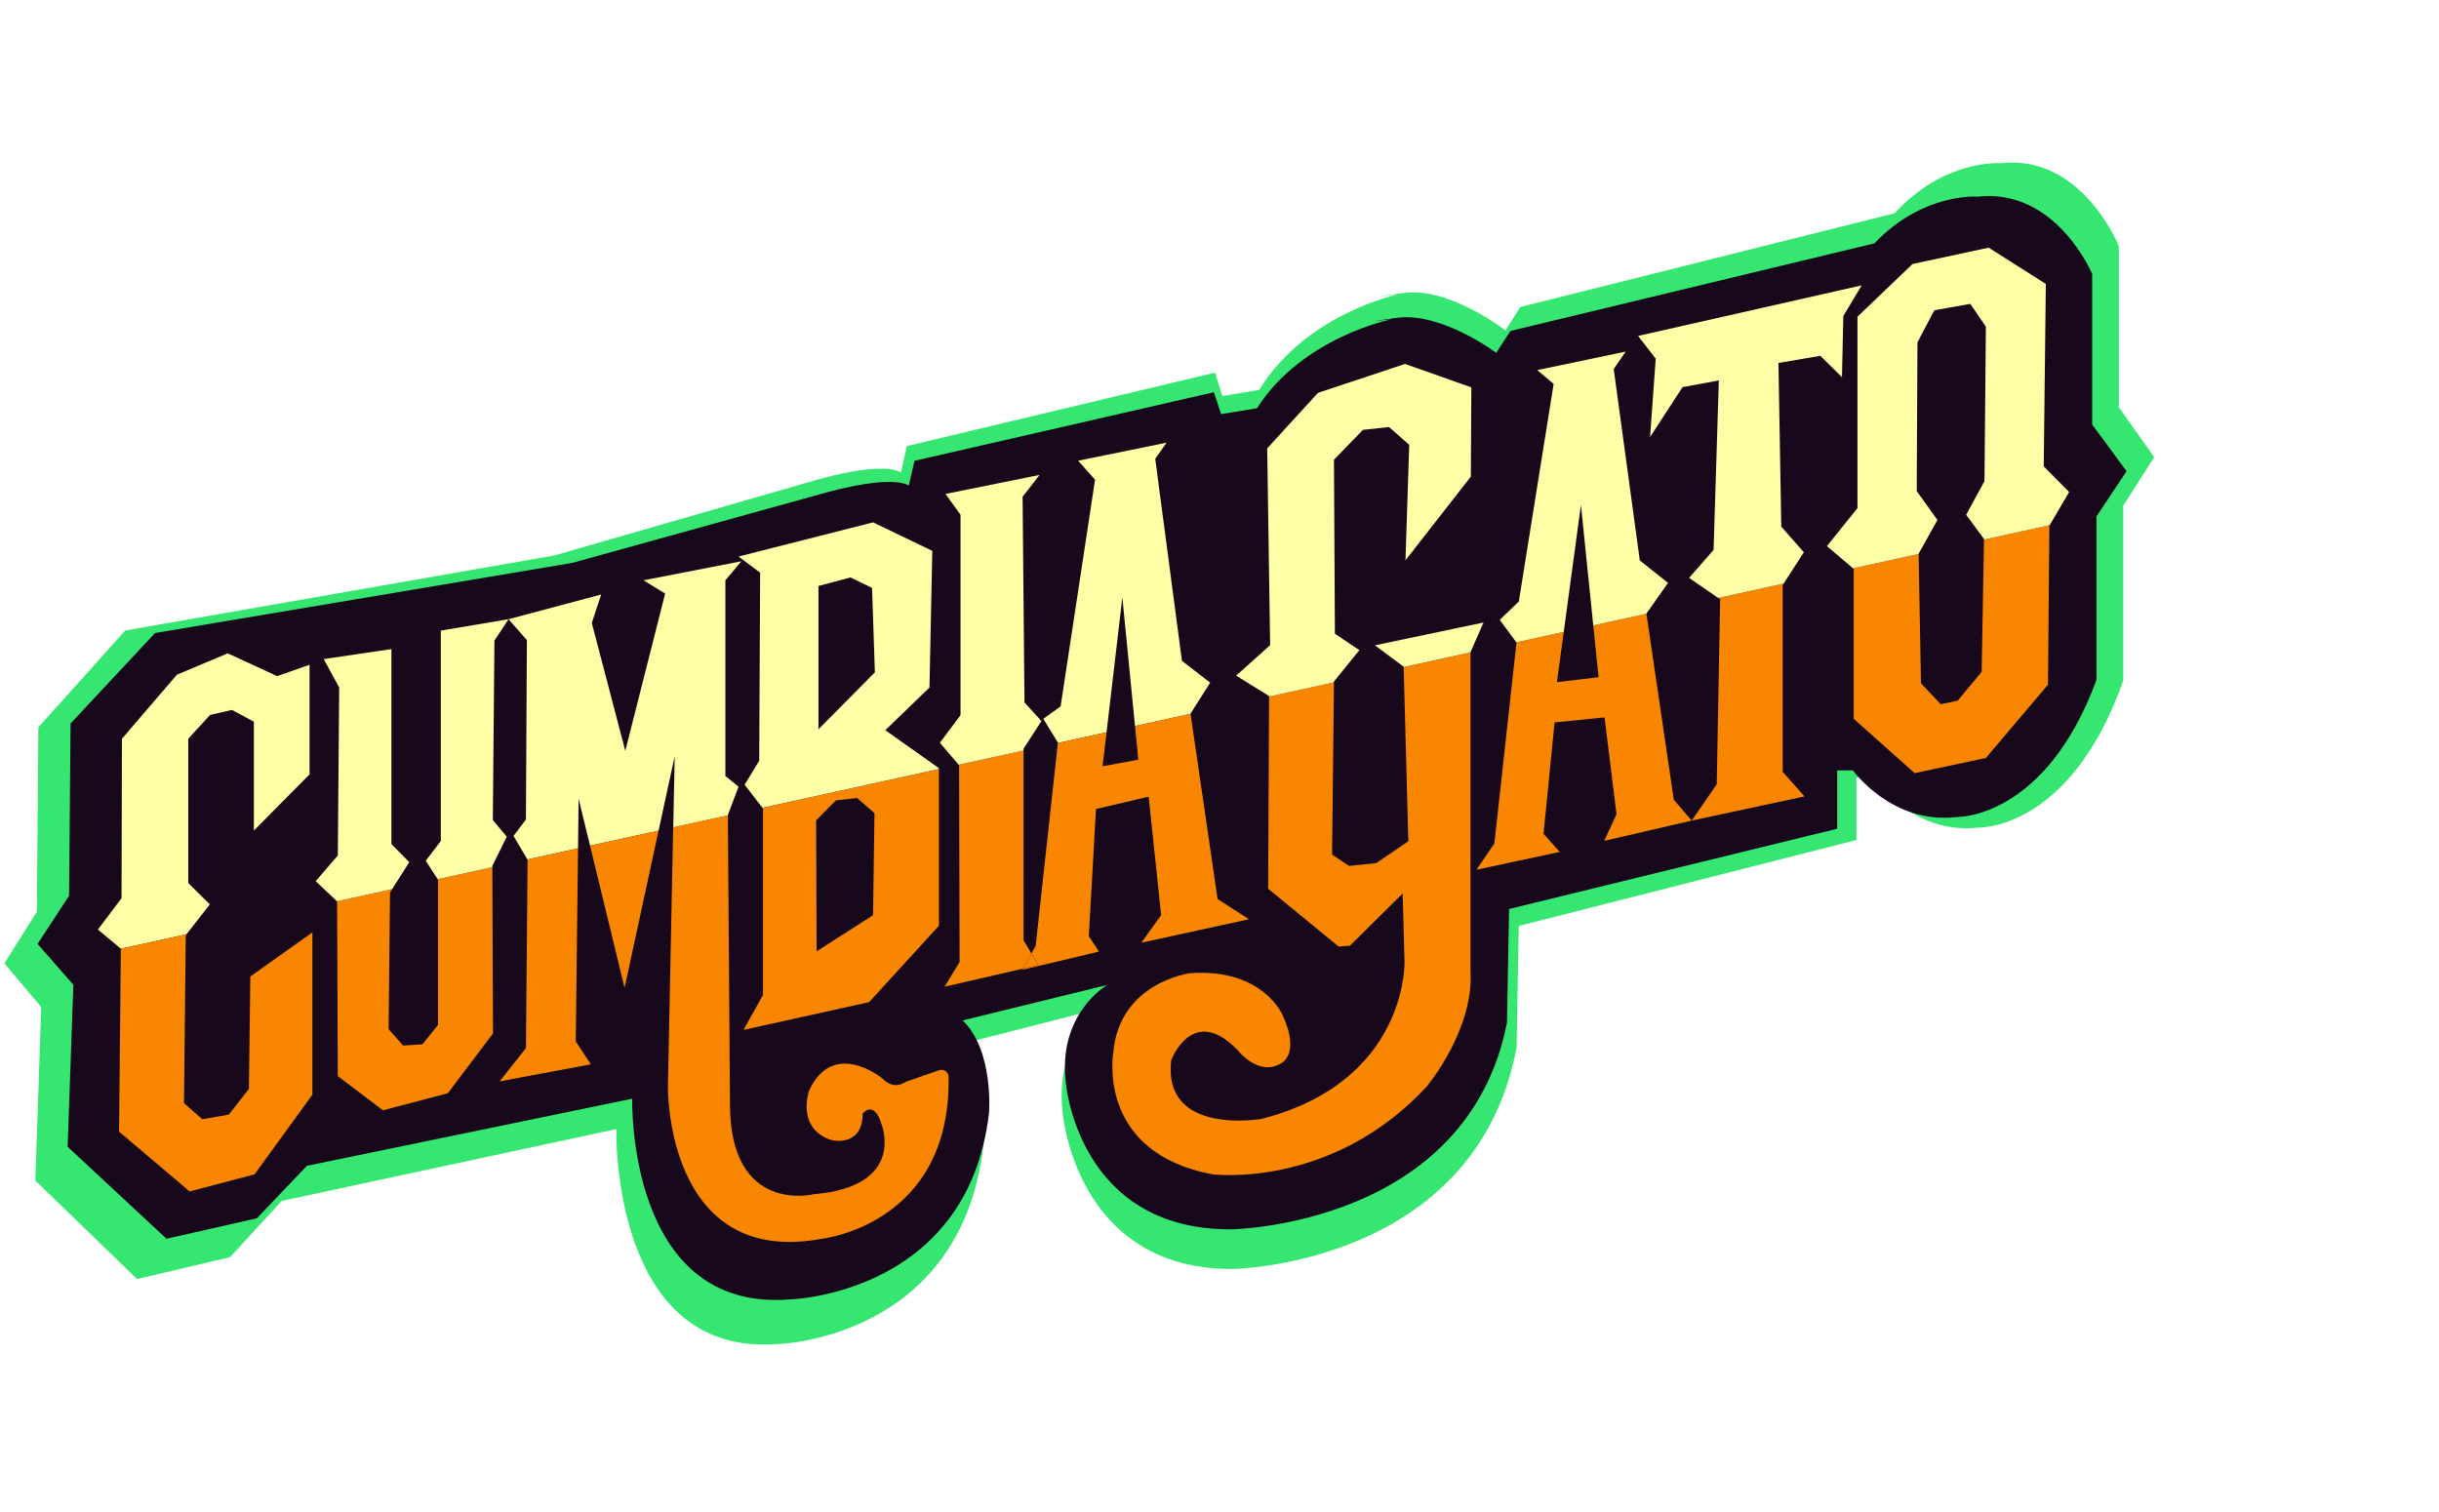
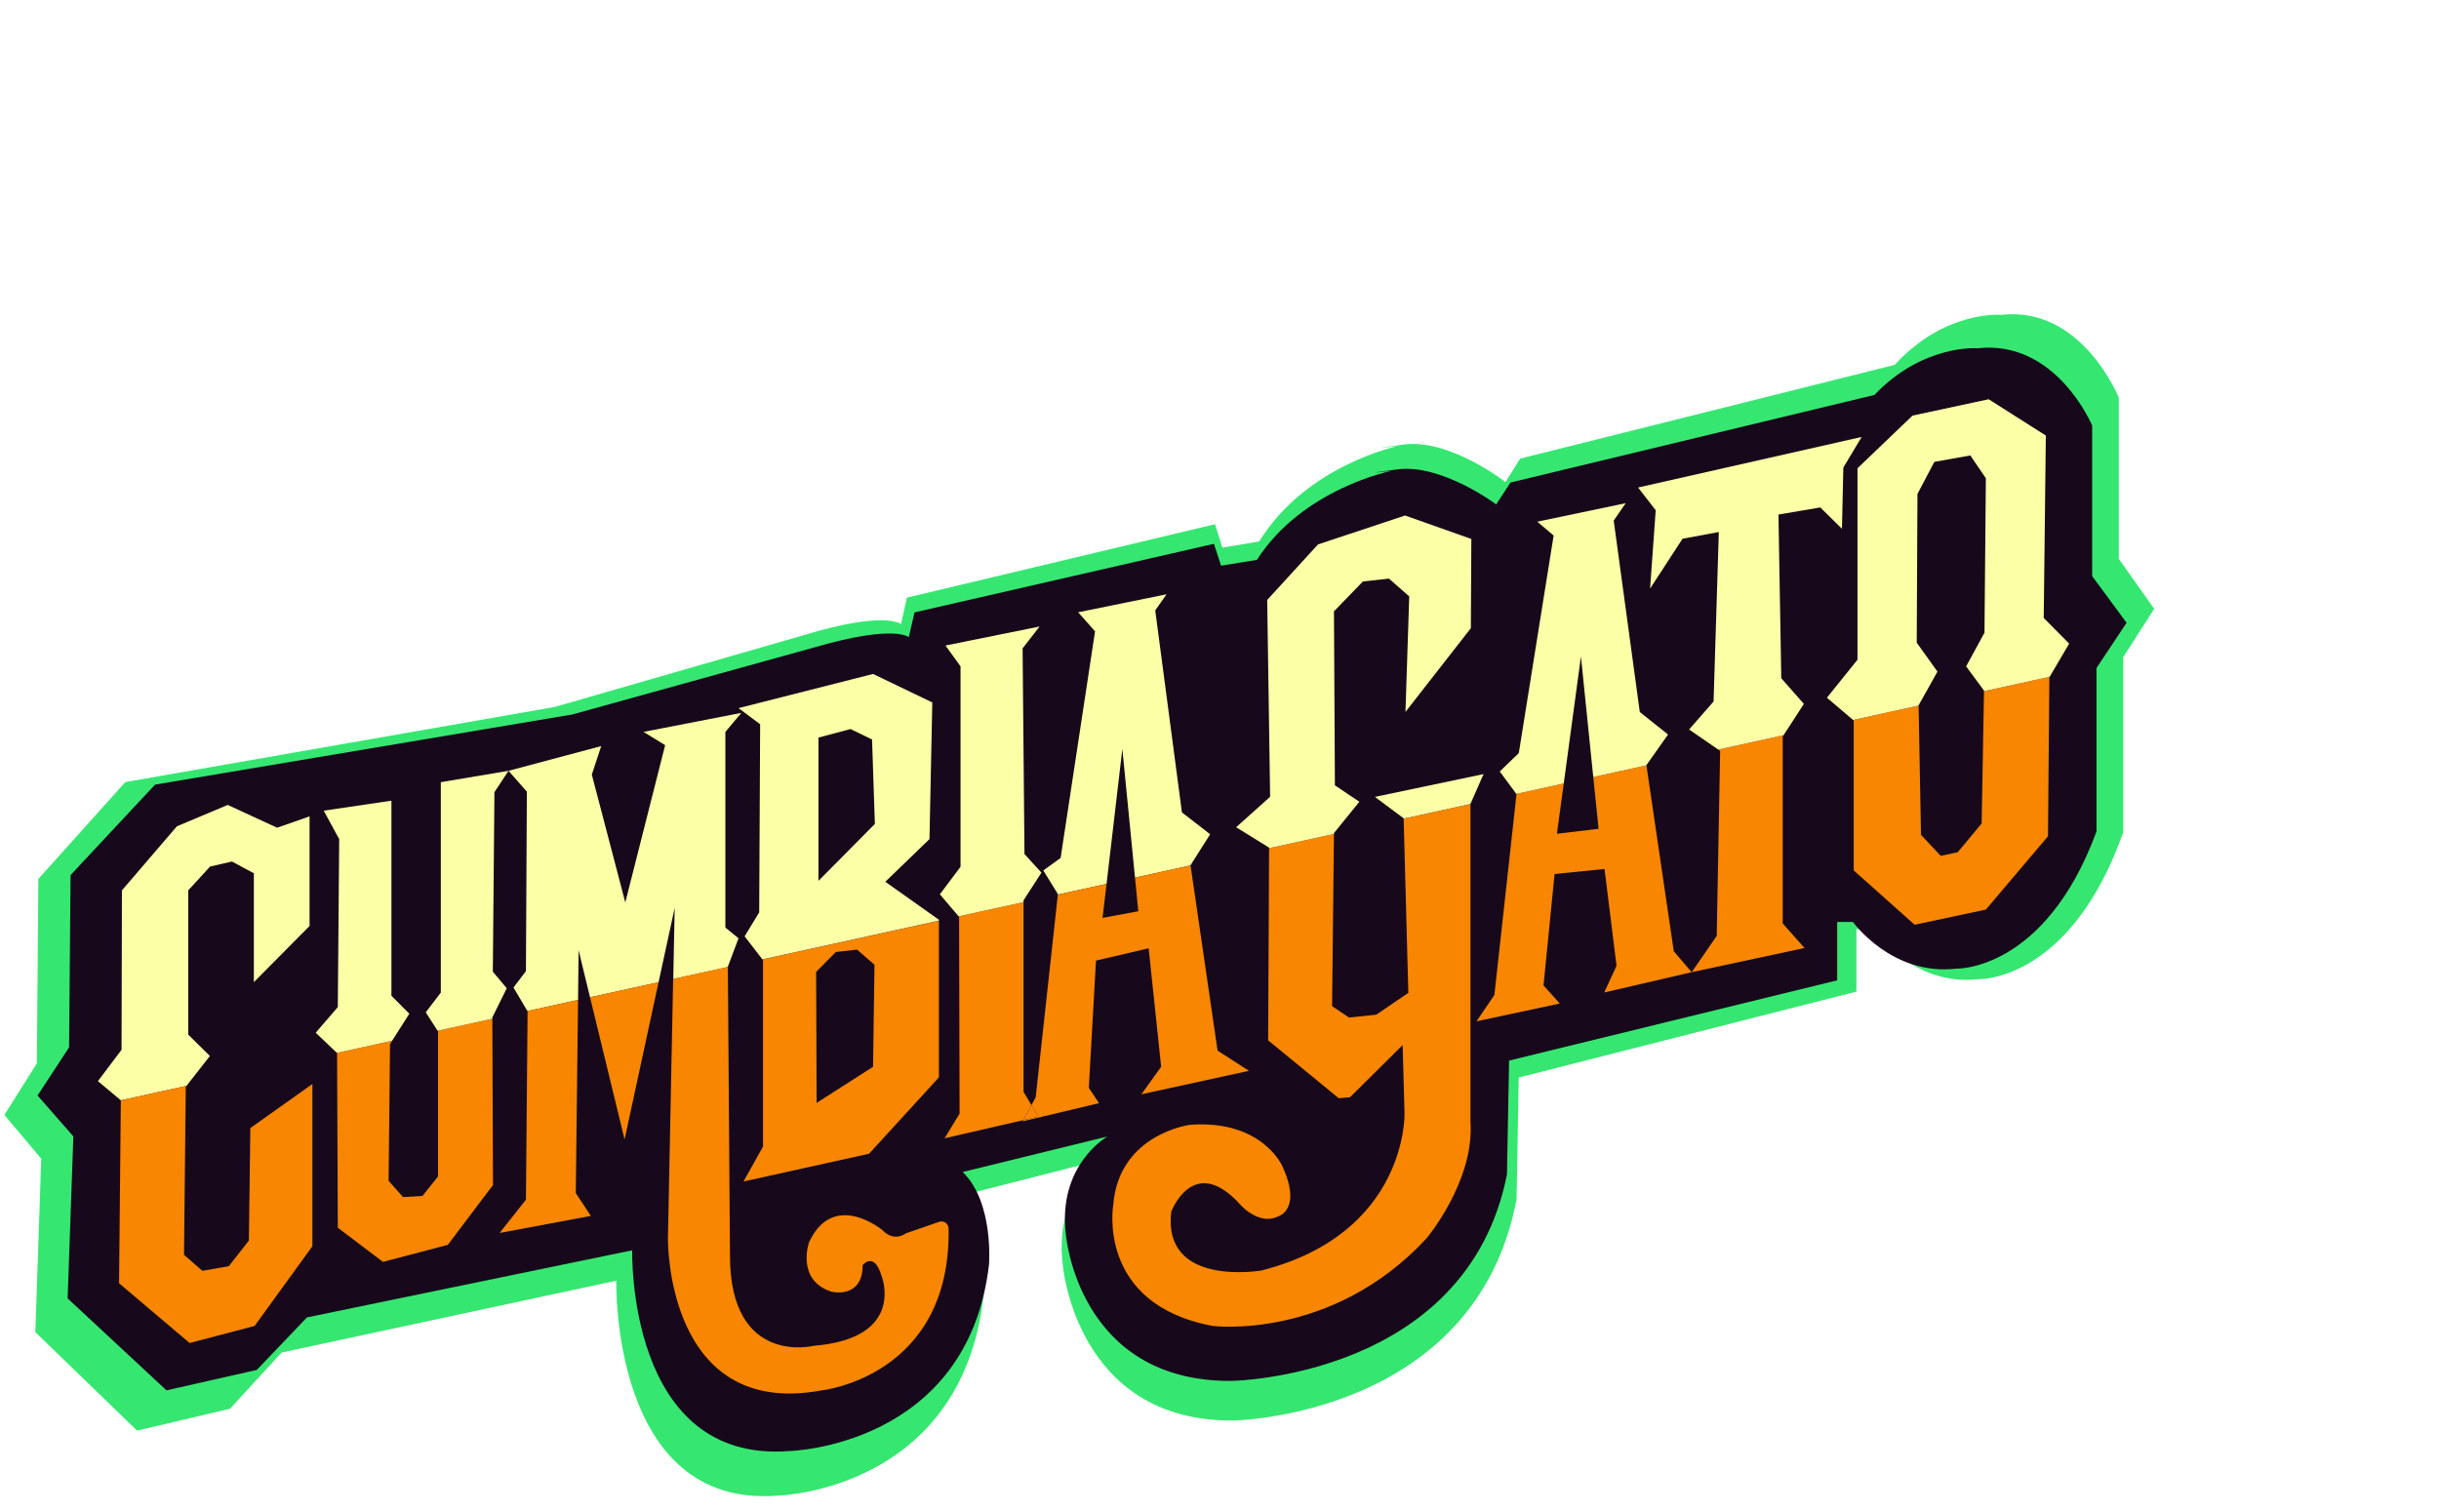
- <svg xmlns="http://www.w3.org/2000/svg" width="555" height="344" viewBox="32 0 555 344" fill="none">
+ <svg xmlns="http://www.w3.org/2000/svg" width="555" height="344" viewBox="32 0 555 275" fill="none">
  <path d="M158.15 126.405L60.516 143.482L40.727 165.53L40.385 207.497L33 219.238L41.384 229.197L40.043 268.67L63.197 291.081L84.34 286.109L96.088 273.309L172.25 256.957C172.25 256.957 170.909 309.049 209.161 305.859C209.161 305.859 250.764 304.787 255.797 260.522C255.797 260.522 257.032 245.354 249.647 237.875L283.537 229.225C283.537 229.225 271.789 236.106 273.813 253.168C273.813 253.168 276.611 288.964 312.511 288.783C312.511 288.783 367.701 288.073 377.097 238.46L377.596 210.728L454.429 191.173V176.952H458.121C458.121 176.952 467.175 190.114 482.273 188.331C482.273 188.331 503.075 189.042 515.151 154.903V115.068L522.194 104.05L514.139 92.671V55.997C514.139 55.997 505.755 35.021 487.293 37.152C487.293 37.152 474.547 36.08 463.141 48.532L377.925 69.87L374.574 75.204C374.574 75.204 361.828 65.246 351.42 66.666C341.013 68.087 350.08 67.028 350.08 67.028C350.08 67.028 329.279 71.291 318.543 88.715L310.159 90.136L308.477 84.801L238.36 101.515L237.019 107.56C237.019 107.56 233.668 104.357 214.877 110.053L158.176 126.405H158.15Z" fill="#35E770" />
  <path d="M162.156 128.114L67.283 144.063L48.053 164.656L47.721 203.851L40.545 214.817L48.692 224.118L47.389 260.985L69.888 281.915L90.433 277.271L101.849 265.316L175.857 250.044C175.857 250.044 174.555 298.697 211.725 295.718C211.725 295.718 252.151 294.716 257.042 253.375C257.042 253.375 258.242 239.208 251.066 232.223L283.997 224.144C283.997 224.144 272.582 230.57 274.548 246.506C274.548 246.506 277.268 279.938 312.153 279.769C312.153 279.769 365.782 279.106 374.912 232.769L375.397 206.869L450.057 188.605V175.323H453.645C453.645 175.323 462.443 187.616 477.114 185.951C477.114 185.951 497.327 186.614 509.062 154.73V117.525L515.906 107.236L508.079 96.608V62.356C508.079 62.356 499.932 42.765 481.992 44.755C481.992 44.755 469.606 43.754 458.523 55.383L375.716 75.312L372.46 80.295C372.46 80.295 360.074 70.994 349.961 72.32C339.848 73.647 348.659 72.659 348.659 72.659C348.659 72.659 328.446 76.639 318.013 92.913L309.867 94.24L308.233 89.258L240.098 104.868L238.795 110.514C238.795 110.514 235.539 107.522 217.28 112.842L162.182 128.114H162.156Z" fill="#17091B" />
  <path d="M74.839 200.962V168.124L79.807 162.706L84.787 161.564L89.767 164.241V189.022L102.443 176.232V151.286L95.061 153.874L83.818 148.685L72.261 153.544L59.748 168.124L59.66 204.413L54.278 211.544L59.497 215.909L74.437 212.623L79.756 205.822L74.839 200.962Z" fill="#FDFFA7" />
  <path d="M59.497 215.909L59.094 257.541L75.154 271.143L89.93 267.26L103.084 249.116V212.192L88.962 222.228L88.635 247.821L84.07 253.658L78.046 254.711L73.871 251.07L74.273 212.839L74.437 212.623L59.497 215.909Z" fill="#F88601" />
  <path d="M131.669 200.201V233.242L128.135 237.67L123.721 237.937L120.426 234.219L120.753 203.119L121.231 202.345L108.668 205.111L108.705 205.137L108.869 244.903L119.143 252.681L133.907 248.798L144.181 235.183L144.031 197.346L131.581 200.074L131.669 200.201Z" fill="#F88601" />
  <path d="M147.313 190.405L144.144 186.637L144.509 145.779L147.715 140.919L132.31 143.508V191.395L128.877 195.887L131.581 200.074L144.031 197.346V197.041L147.313 190.405Z" fill="#FDFFA7" />
  <path d="M125.142 196.204L121.068 192.105V147.72L105.662 149.992L109.184 156.463L108.869 194.694L103.839 200.531L108.668 205.111L121.231 202.345L125.142 196.204Z" fill="#FDFFA7" />
  <path d="M200.055 179.036L197.062 176.6V132.063L200.697 127.736L178.438 132.063L183.355 135.082L174.288 170.877L166.667 141.782L168.805 135.298L147.715 140.919L151.89 145.665L151.677 186.51L148.847 190.24L152.016 195.595L163.536 193.057L163.661 181.739L166.264 192.461L181.858 189.035L185.53 172.095L185.203 188.299L197.653 185.571L197.641 185.457L200.055 179.036Z" fill="#FDFFA7" />
  <path d="M174.124 224.817L181.858 189.035L166.264 192.461L174.124 224.817Z" fill="#F88601" />
  <path d="M152.054 195.671L151.677 238.533L145.691 246.096L166.453 242.213L163.02 237.023L163.536 193.057L152.016 195.595L152.054 195.671Z" fill="#F88601" />
  <path d="M183.996 247.606C183.996 247.606 183.569 288.425 218.881 281.941C218.881 281.941 248.409 278.832 247.856 245.093C247.843 243.989 246.761 243.203 245.718 243.558L238.084 246.197C238.084 246.197 235.519 248.304 232.79 245.436C232.79 245.436 221.635 236.224 216.089 248.24C216.089 248.24 213.096 256.881 221.233 259.47C221.233 259.47 228.3 261.195 228.3 253.417C228.3 253.417 230.866 250.181 232.576 255.79C232.576 255.79 238.361 270.039 217.158 271.778C217.158 271.778 198.106 276.523 198.106 251.26L197.628 185.545L185.178 188.273L183.984 247.58L183.996 247.606Z" fill="#F88601" />
  <path d="M205.626 183.997V226.441L201.187 234.384L229.759 228.065L245.655 210.682V175.039L205.5 183.858L205.626 184.01V183.997ZM222.214 182.158L227.03 181.612L230.991 185.063L230.664 208.283L217.825 216.493L217.711 186.687L222.201 182.158H222.214Z" fill="#F88601" />
  <path d="M233.444 166.182L243.504 156.463L244.146 125.363L230.665 118.879L200.055 126.657L204.973 130.324L204.759 173.136L201.439 178.592L205.488 183.832L245.642 175.014V174.811L233.444 166.17V166.182ZM218.24 165.967V133.357L225.521 131.415L230.438 133.788L231.08 153.012L218.24 165.967Z" fill="#FDFFA7" />
  <path d="M264.908 213.968V170.801L250.132 174.037L250.245 174.176L250.358 218.942L246.938 224.55L264.845 220.427L266.706 217.001L264.908 213.968Z" fill="#F88601" />
  <path d="M264.908 170.395L268.983 164.101L265.122 159.863L264.694 113.055L268.555 108.081L247.151 112.408L250.572 117.153V162.756L245.869 169.025L250.132 174.037L264.908 170.801V170.395Z" fill="#FDFFA7" />
  <path d="M307.376 155.359L300.95 150.385L294.876 104.414L297.454 100.747L277.333 104.845L281.181 109.172L273.346 160.752L269.41 163.594L272.73 168.987L272.718 169.088L283.797 166.652L287.393 135.945L290.273 165.231L302.912 162.452V162.401L307.376 155.359Z" fill="#FDFFA7" />
  <path d="M291.028 172.882L282.891 174.392L283.797 166.652L272.718 169.088L267.675 215.237L266.706 217.001L268.291 219.64L264.845 220.426L264.694 220.693L282.087 216.556L279.76 213.08L281.395 184.111L293.379 181.307L296.222 208.271L291.719 214.539L316.204 209.197L309.061 204.604L302.912 162.452L290.273 165.231L291.028 172.882Z" fill="#F88601" />
  <path d="M266.706 217.001L264.845 220.426L268.291 219.64L266.706 217.001Z" fill="#F88601" />
  <path d="M406.649 139.676L394.551 142.328L395.758 154.115L386.276 155.245L387.836 143.8L377.046 146.172L377.083 146.21L372.053 191.94L367.979 197.929L386.93 193.882L383.233 189.758L385.748 164.406L397.116 163.264L399.845 185.304L397.041 191.369L416.948 186.751L412.874 181.992L406.649 139.676Z" fill="#F88601" />
  <path d="M391.746 114.895L394.551 142.328L406.649 139.676V139.625L411.566 132.659L405.139 127.545L399.204 83.972L401.933 80.014L381.812 84.226L385.534 87.373L377.611 136.884L373.273 141.072L377.045 146.172L387.835 143.8L391.746 114.895Z" fill="#FDFFA7" />
  <path d="M352.46 191.458L345.179 196.419L338.966 197.067L335.118 194.478L335.546 155.283L320.782 158.531L320.568 202.256L336.627 215.427L339.193 215.211L351.177 203.335L351.605 218.891C351.605 218.891 352.36 246.108 319.072 254.635C319.072 254.635 296.435 258.581 298.523 241.249C298.523 241.249 303.339 228.395 313.564 238.927C313.564 238.927 318.217 244.916 323.196 242.162C323.196 242.162 328.176 240.386 323.838 230.983C323.838 230.983 319.348 220.287 302.811 221.48C302.811 221.48 286.601 223.535 285.319 239.726C285.319 239.726 281.408 262.299 307.955 267.26C307.955 267.26 334.98 270.661 356.598 247.339C356.598 247.339 367.513 234.384 366.608 220.833V148.482L351.404 151.819L352.473 191.471L352.46 191.458Z" fill="#F88601" />
  <path d="M344.864 146.858L351.391 151.717V151.806L366.595 148.469L369.588 141.668L344.864 146.858Z" fill="#FDFFA7" />
  <path d="M335.545 155.092L341.33 147.961L335.759 144.231L335.545 104.63L342.135 97.829L348.071 97.181L352.673 101.229L351.818 127.52L366.695 108.462L366.808 88.16L351.718 82.818L331.911 89.403L320.354 102.041L321.02 146.832L313.286 153.76L320.781 158.404V158.531L335.545 155.283V155.092Z" fill="#FDFFA7" />
  <path d="M423.425 136.377L422.645 178.49L416.948 186.751L442.628 181.244L437.66 175.661V133.141L437.861 132.811L422.984 136.085L423.425 136.377Z" fill="#F88601" />
  <path d="M437.334 119.856L436.692 82.602L446.212 80.978L451.142 85.838L451.456 71.906L455.631 64.939L404.75 76.448L408.762 81.625L407.479 99.453L414.861 88.109L423.123 86.574L421.928 125.147L416.357 131.517L422.985 136.085L437.862 132.811L442.477 125.693L437.334 119.856Z" fill="#FDFFA7" />
  <path d="M483.461 122.8L482.933 152.897L477.475 159.457L473.614 160.27L469.125 155.499L468.584 126.074L453.669 129.347L453.82 129.474V163.594L467.679 175.953L483.889 172.501L498.024 155.816L498.338 119.64L498.413 119.513L483.461 122.8Z" fill="#F88601" />
  <path d="M468.584 126.01L472.872 118.346L468.156 111.761L468.32 77.907L472.168 70.611L480.355 69.152L483.888 74.342L483.574 109.489L479.399 117.153L483.461 122.66V122.8L498.413 119.513L502.84 111.976L497.055 106.14L497.533 64.622L484.53 56.362L467.2 60.08L454.675 72.07V115.643L447.721 124.284L453.669 129.347L468.584 126.074V126.01Z" fill="#FDFFA7" />
</svg>
